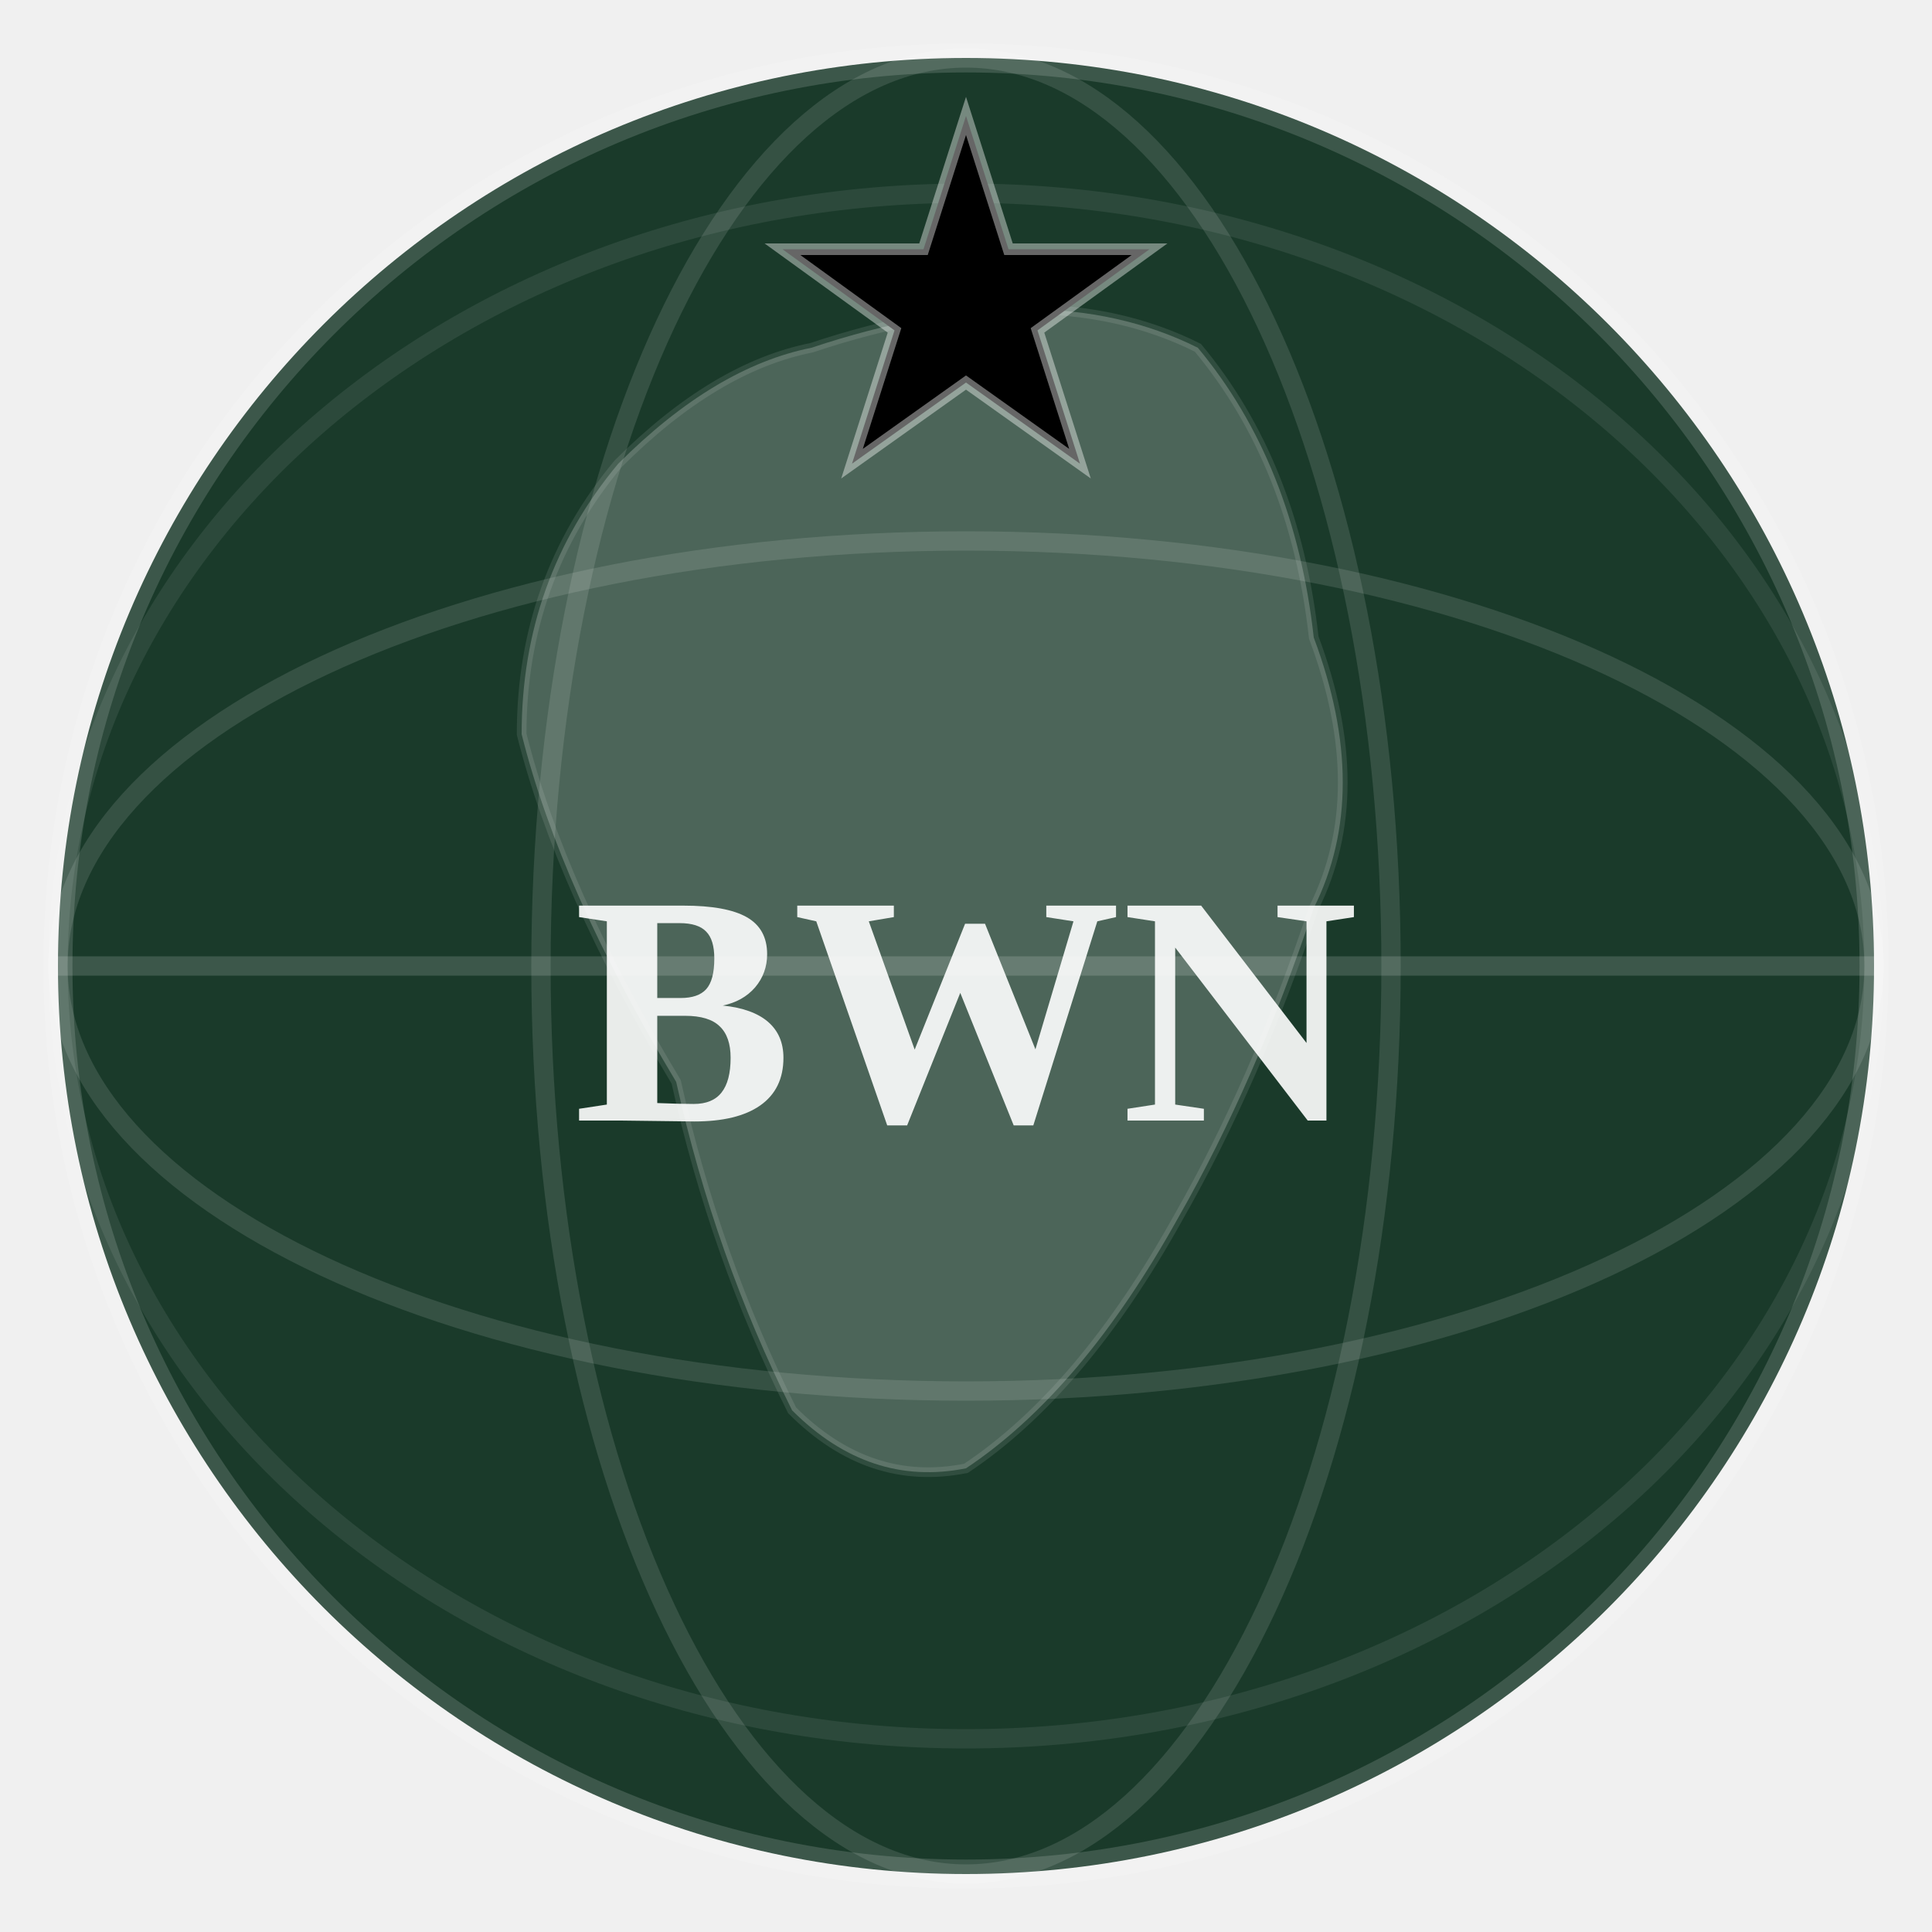
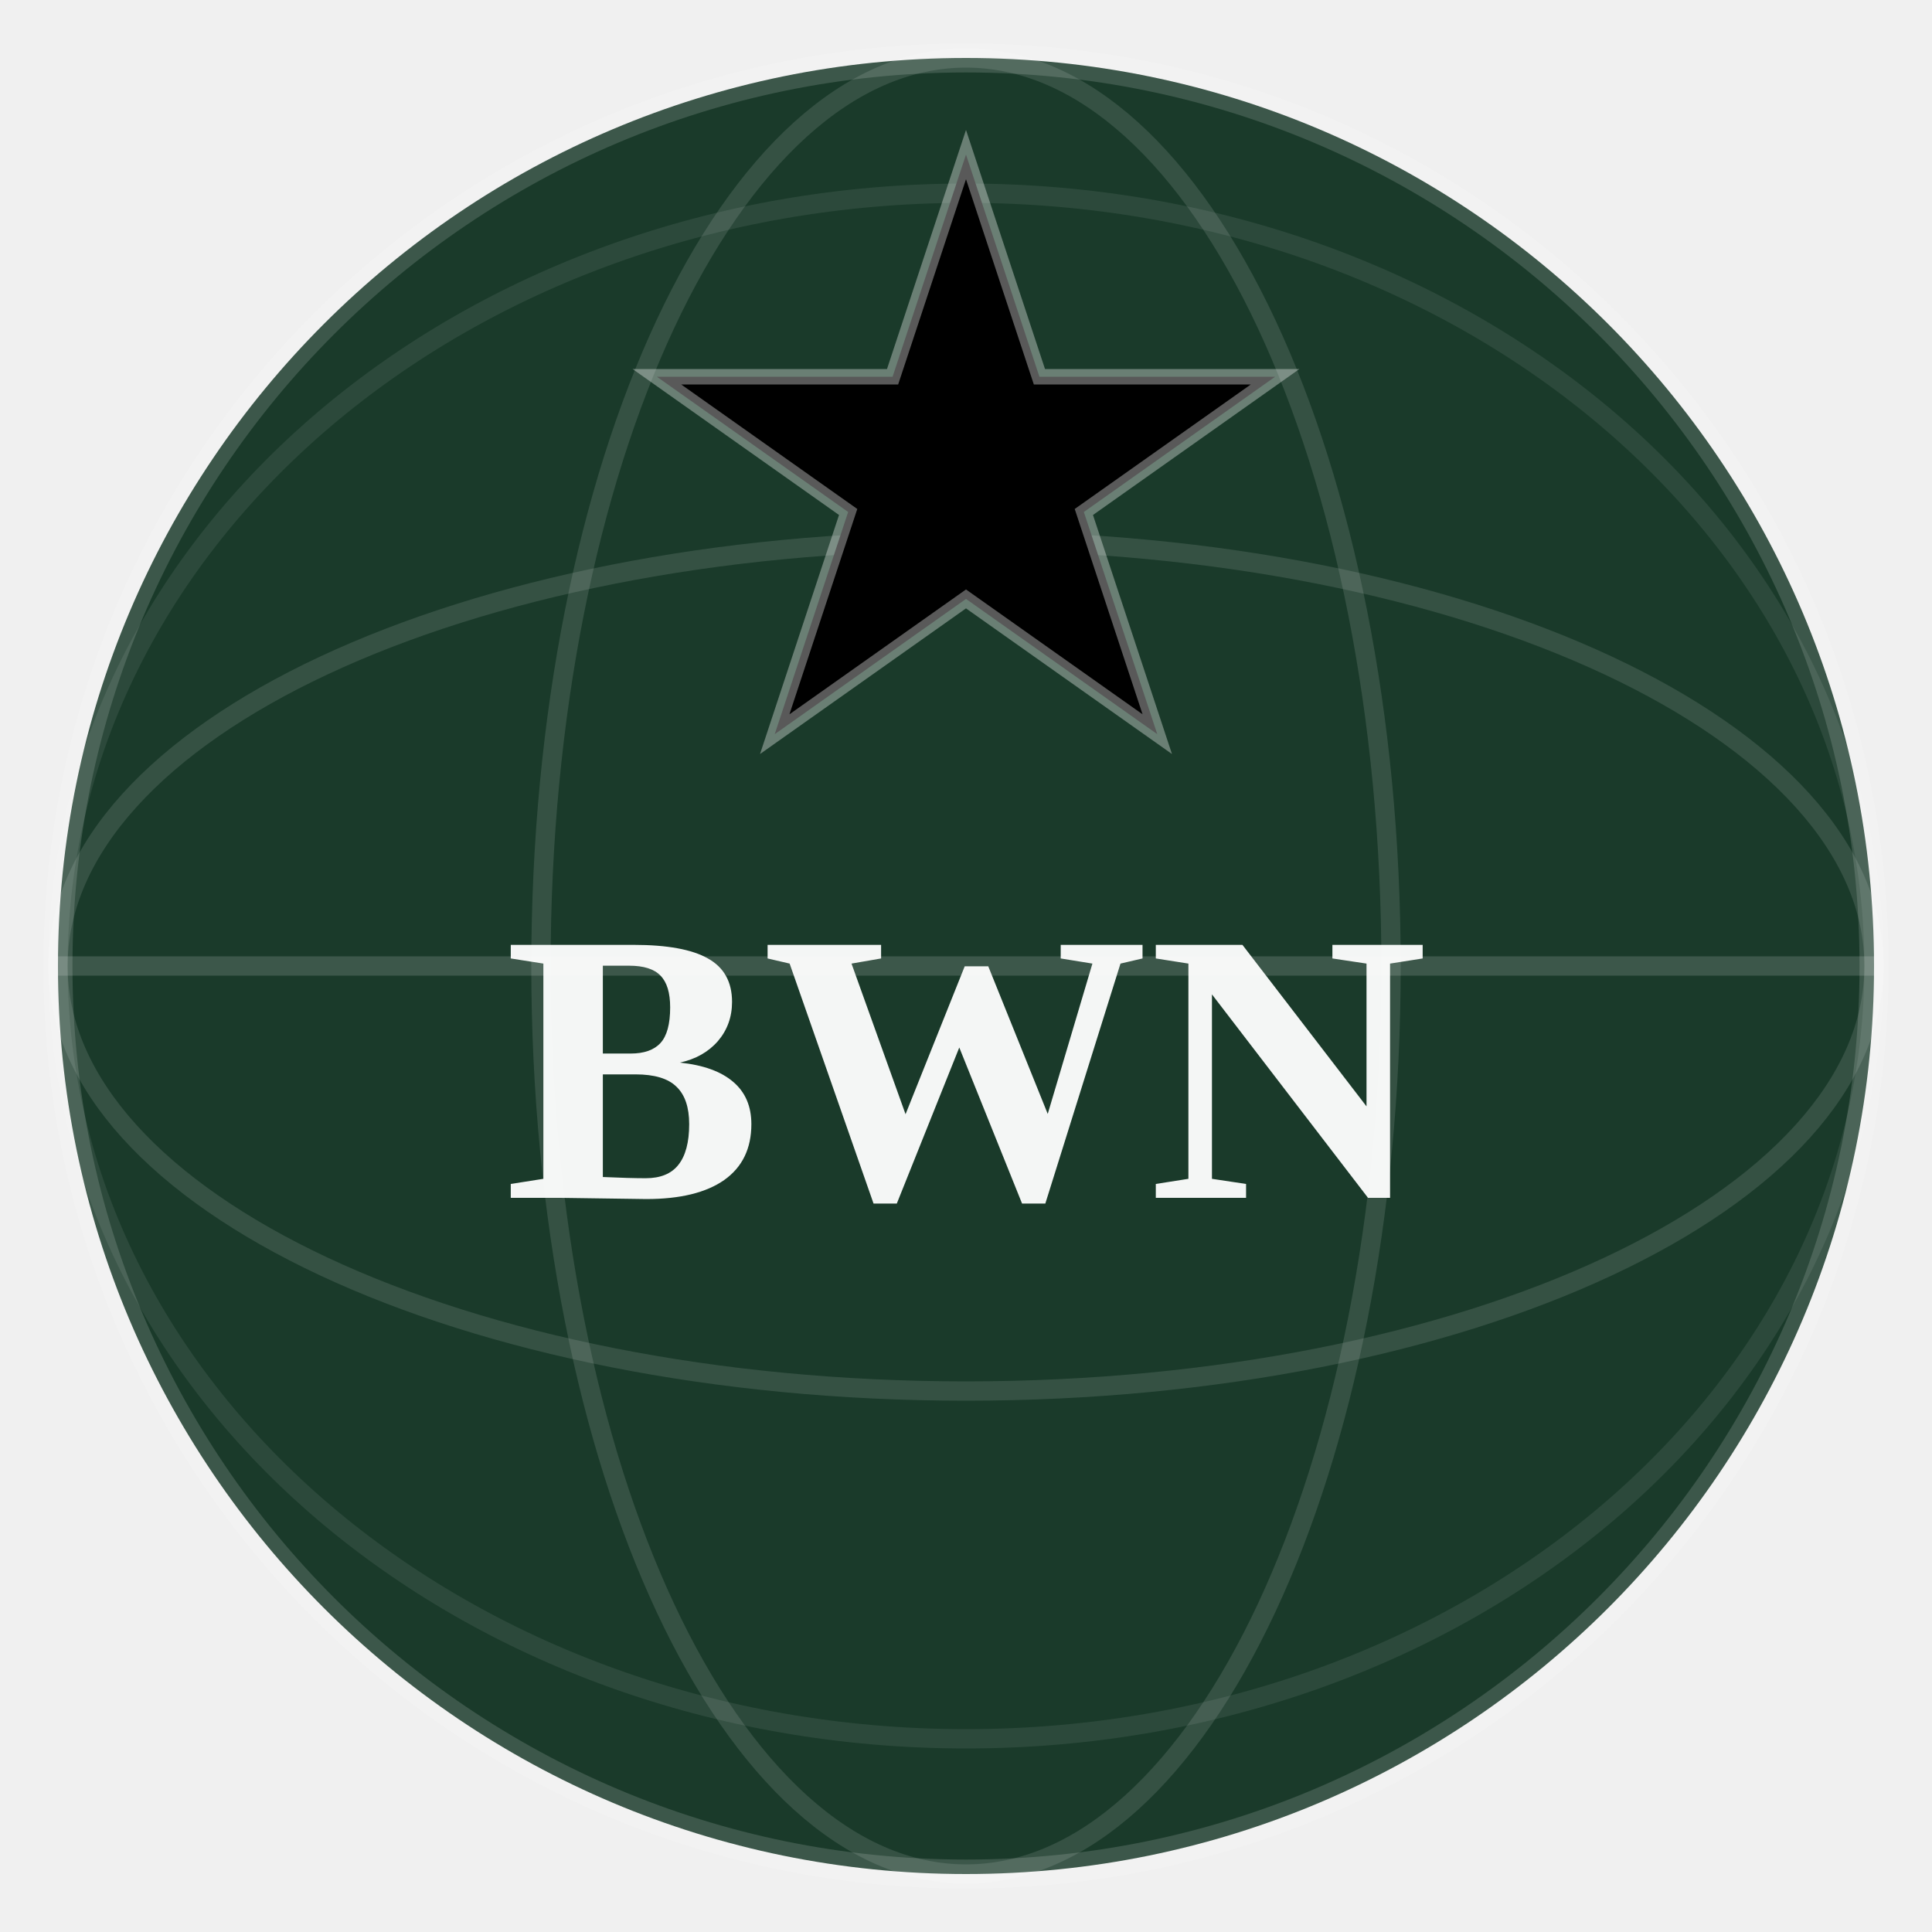
<svg xmlns="http://www.w3.org/2000/svg" viewBox="0 0 100 100" aria-hidden="true">
  <circle cx="50" cy="50" r="47" fill="#1a3a2a" stroke="rgba(255,255,255,0.15)" stroke-width="1.5" />
  <ellipse cx="50" cy="50" rx="47" ry="22" fill="none" stroke="rgba(255,255,255,0.12)" stroke-width="1" />
  <ellipse cx="50" cy="50" rx="47" ry="40" fill="none" stroke="rgba(255,255,255,0.08)" stroke-width="1" />
  <ellipse cx="50" cy="50" rx="22" ry="47" fill="none" stroke="rgba(255,255,255,0.12)" stroke-width="1" />
  <line x1="3" y1="50" x2="97" y2="50" stroke="rgba(255,255,255,0.15)" stroke-width="1" />
-   <path d="M42 18 Q54 14 62 18 Q67 24 68 33 Q71 41 68 47 Q65 56 61 63 Q56 72 50 76 Q45 77 41 73 Q37 65 35 56 Q29 46 27 38 Q27 30 32 24 Q37 19 42 18 Z" fill="rgba(255,255,255,0.22)" stroke="rgba(255,255,255,0.1)" stroke-width="0.5" />
-   <polygon points="50,6 52.2,12.9 59.5,12.9 53.7,17.1 55.9,24 50,19.8 44.1,24 46.3,17.1 40.5,12.9 47.8,12.9" fill="#000000" stroke="rgba(255,255,255,0.4)" stroke-width="0.6" />
-   <text x="50" y="58" text-anchor="middle" font-family="Georgia, 'Times New Roman', serif" font-size="17" font-weight="bold" fill="white" opacity="0.9">BWN</text>
+   <polygon points="50,8 53.8,19.5 66,19.5 56.1,26.5 59.9,38 50,31 40.1,38 43.9,26.5 34,19.5 46.2,19.5" fill="#000000" stroke="rgba(255,255,255,0.35)" stroke-width="0.8" />
+   <text x="50" y="62" text-anchor="middle" font-family="Georgia, 'Times New Roman', serif" font-size="20" font-weight="bold" fill="white" opacity="0.95">BWN</text>
</svg>
